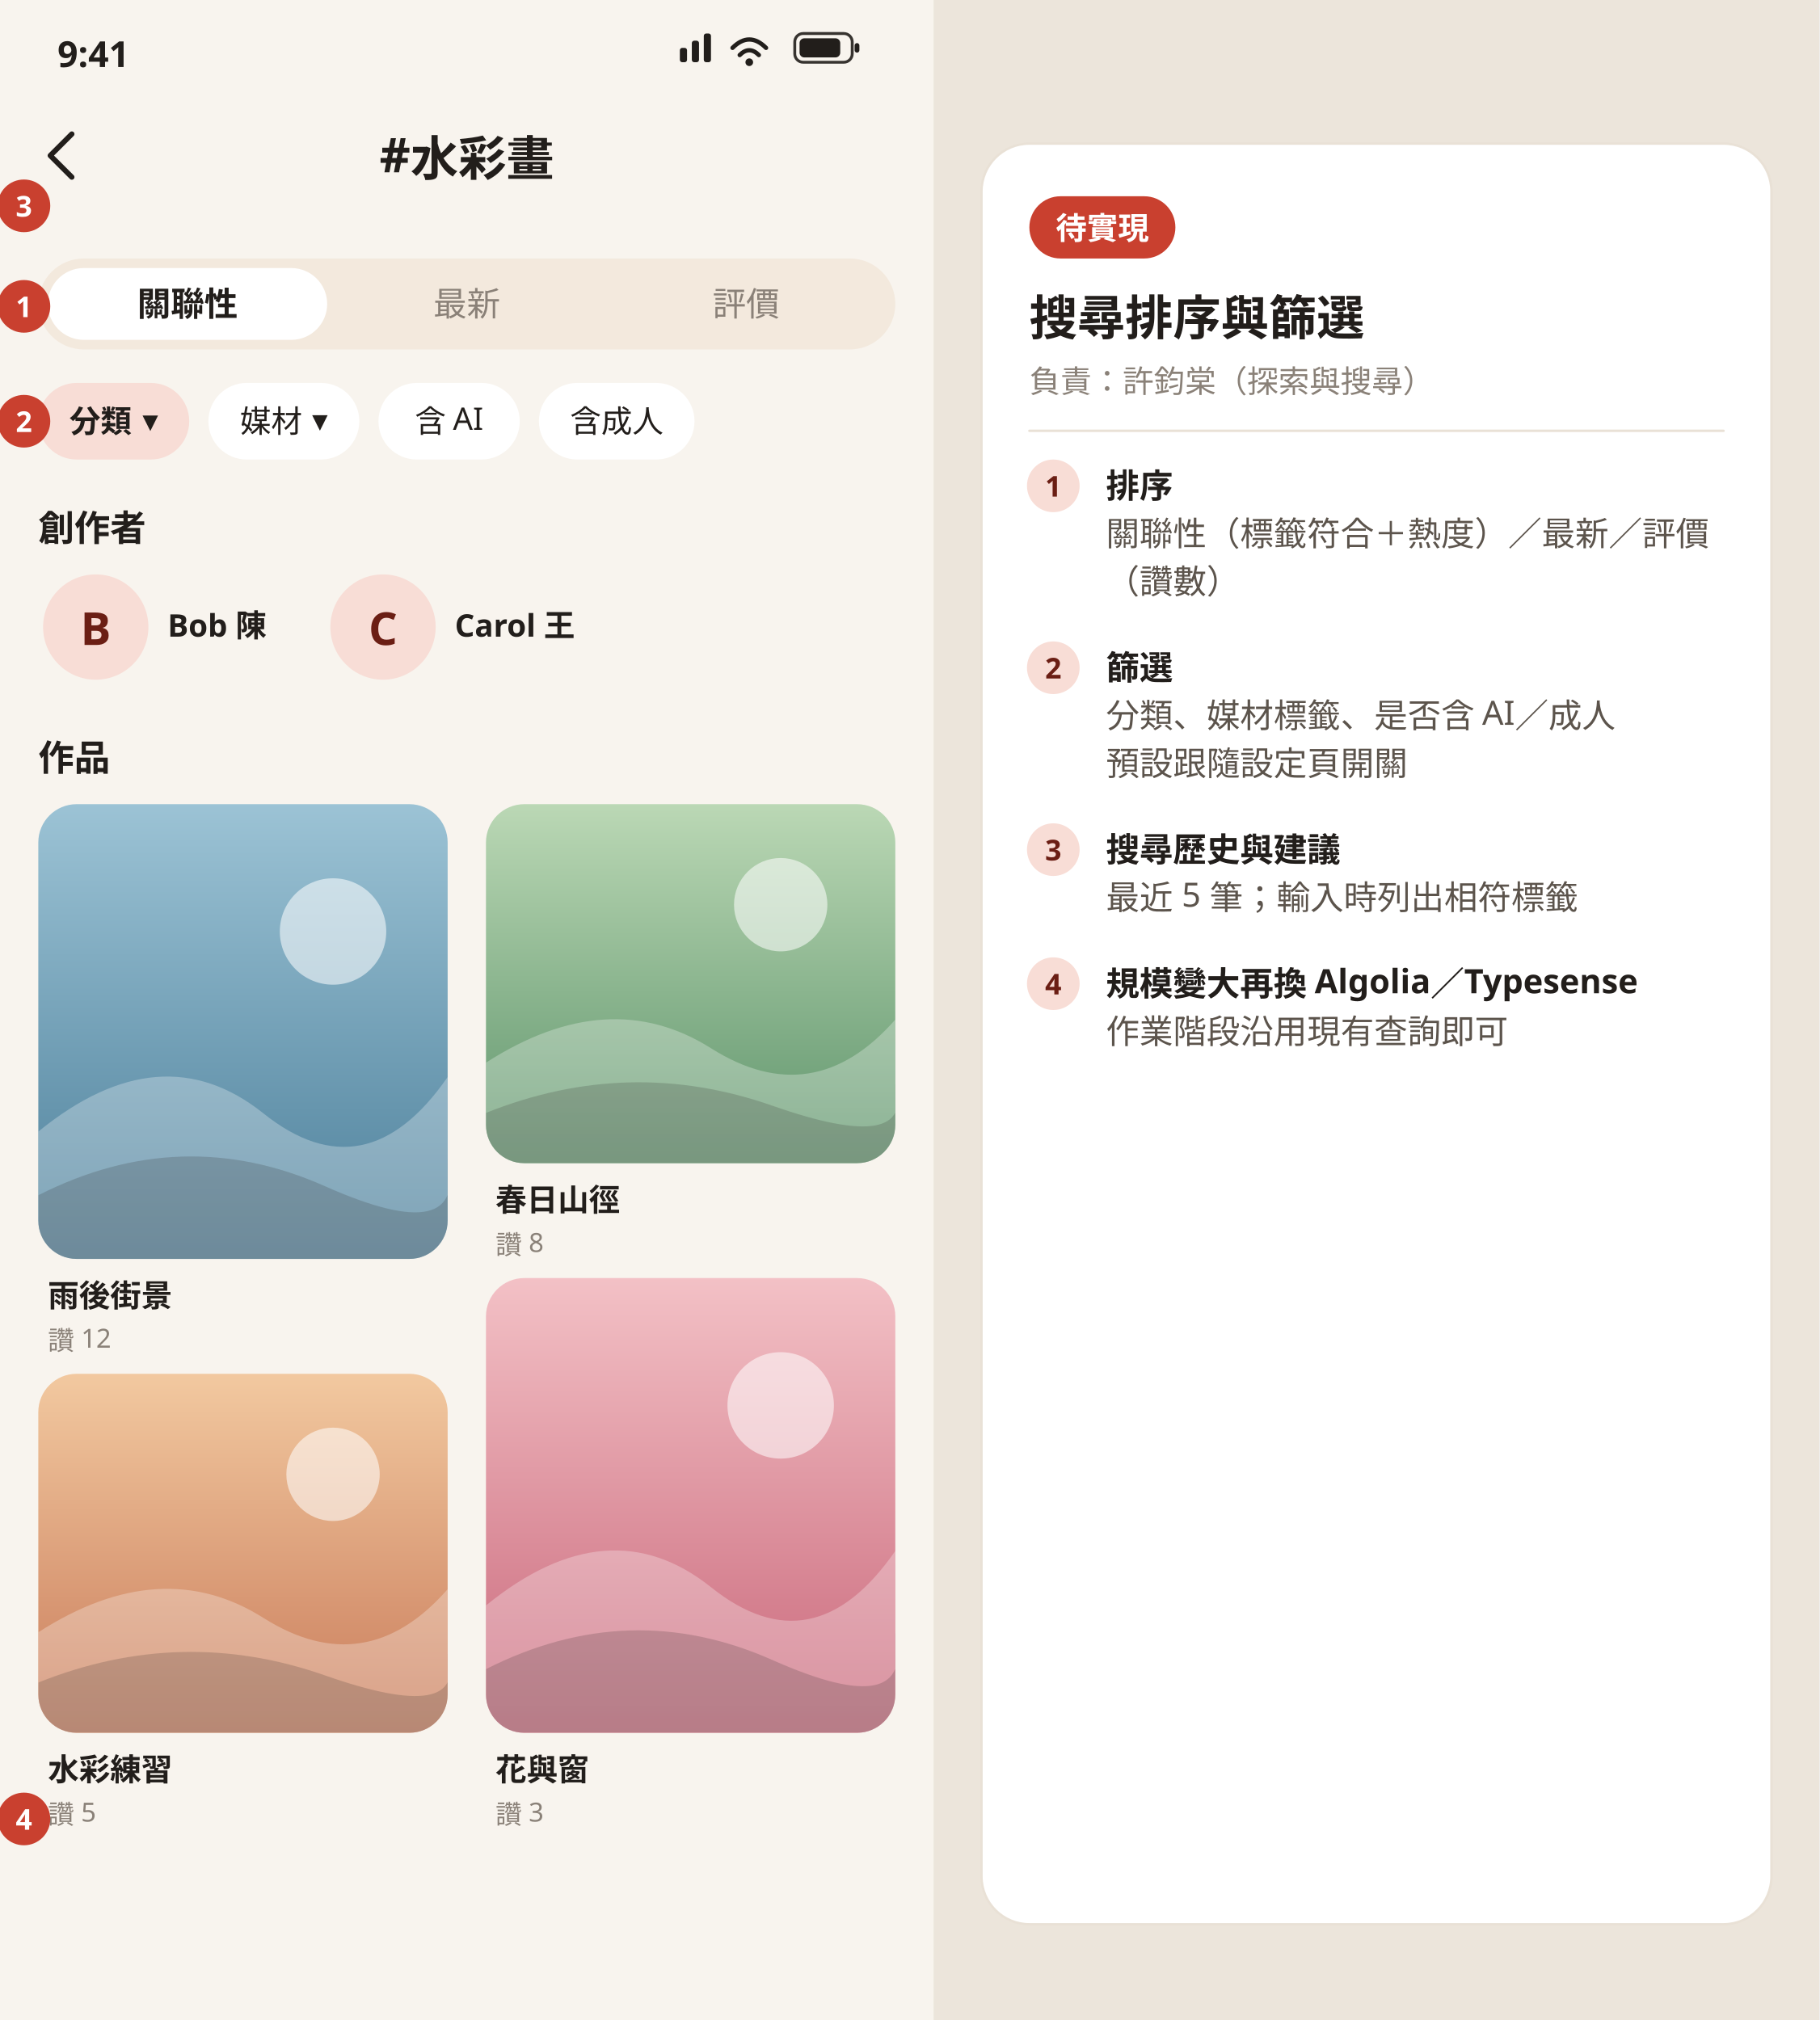
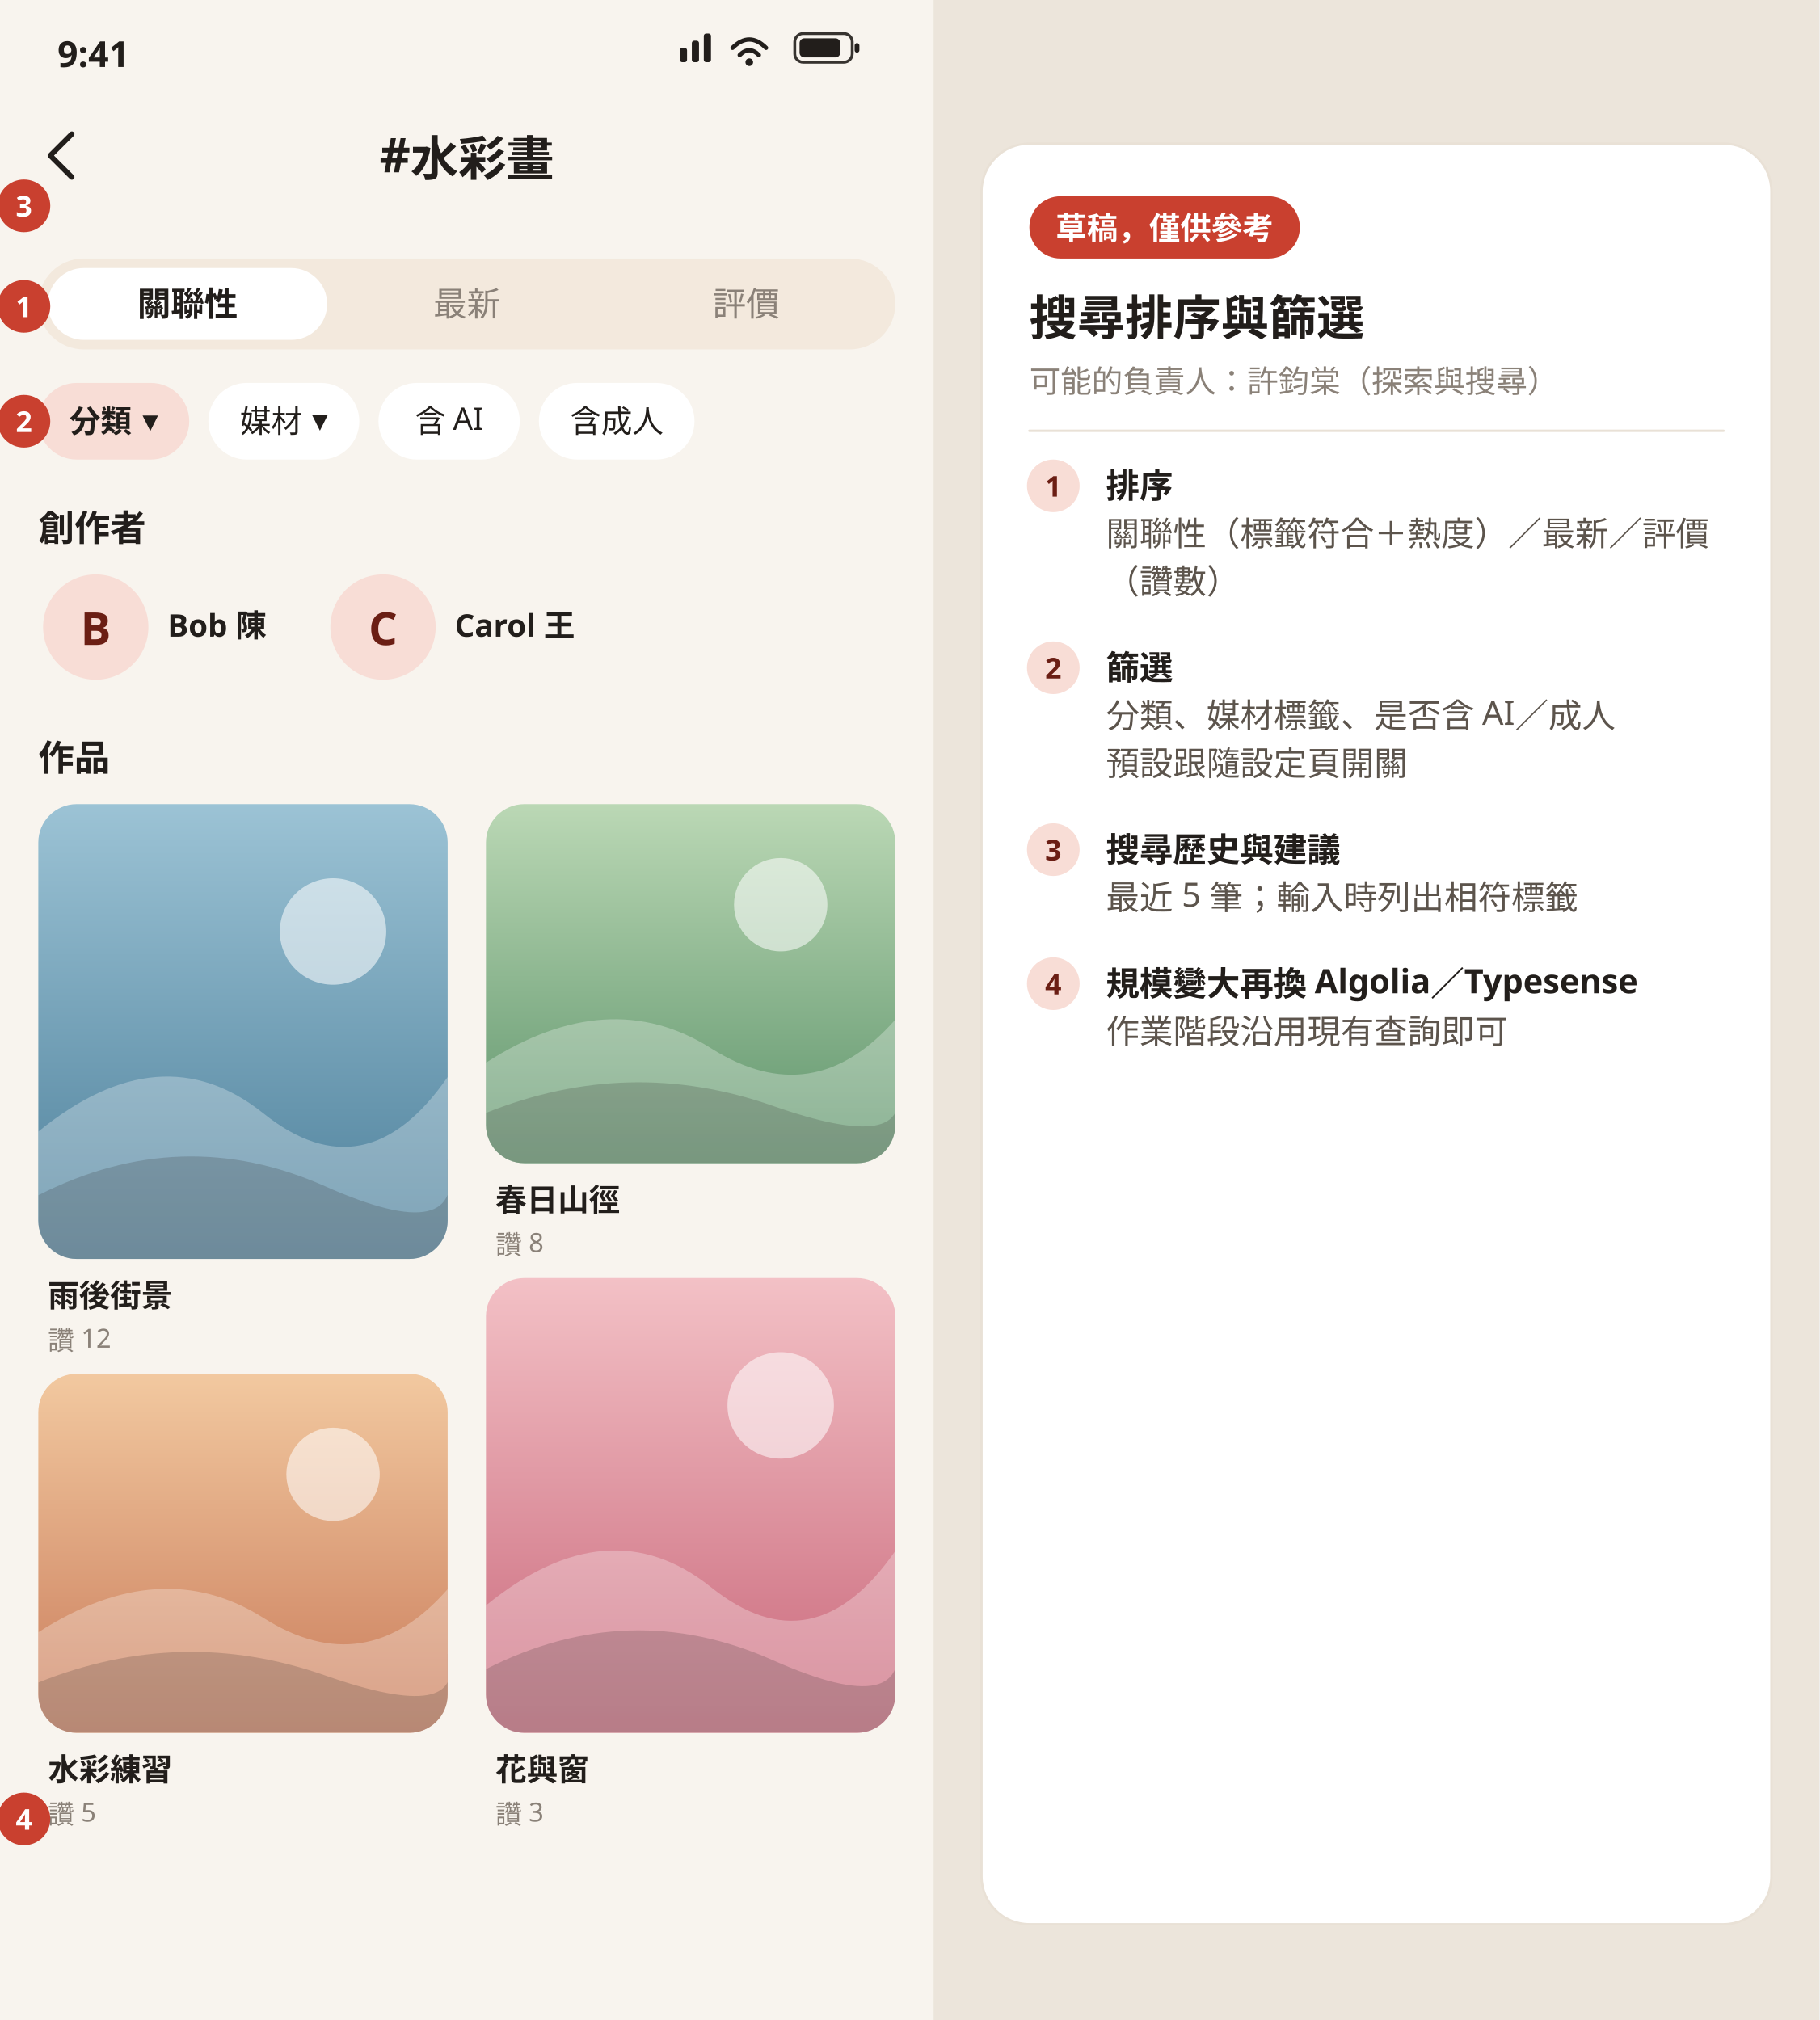
<svg xmlns="http://www.w3.org/2000/svg" width="760" height="844" viewBox="0 0 760 844" font-family="'Noto Sans TC','PingFang TC','Microsoft JhengHei',sans-serif">
  <defs>
    <filter id="p_search_filter-sh" x="-20%" y="-20%" width="140%" height="150%">
      <feDropShadow dx="0" dy="8" stdDeviation="10" flood-color="#221E1B" flood-opacity="0.07" />
    </filter>
    <filter id="p_search_filter-sh2" x="-30%" y="-30%" width="160%" height="180%">
      <feDropShadow dx="0" dy="4" stdDeviation="6" flood-color="#C9402F" flood-opacity="0.35" />
    </filter>
    <linearGradient id="p_search_filter-g1" x1="0" y1="0" x2="0" y2="1">
      <stop offset="0" stop-color="#9CC3D5" />
      <stop offset="1" stop-color="#4C7F9A" />
    </linearGradient>
    <clipPath id="p_search_filter-c2">
      <rect x="16" y="336" width="171" height="190" rx="16" />
    </clipPath>
    <linearGradient id="p_search_filter-g3" x1="0" y1="0" x2="0" y2="1">
      <stop offset="0" stop-color="#BBD8B5" />
      <stop offset="1" stop-color="#5E946B" />
    </linearGradient>
    <clipPath id="p_search_filter-c4">
      <rect x="203" y="336" width="171" height="150" rx="16" />
    </clipPath>
    <linearGradient id="p_search_filter-g5" x1="0" y1="0" x2="0" y2="1">
      <stop offset="0" stop-color="#F2C9A0" />
      <stop offset="1" stop-color="#C97B5A" />
    </linearGradient>
    <clipPath id="p_search_filter-c6">
      <rect x="16" y="574" width="171" height="150" rx="16" />
    </clipPath>
    <linearGradient id="p_search_filter-g7" x1="0" y1="0" x2="0" y2="1">
      <stop offset="0" stop-color="#F3C1C6" />
      <stop offset="1" stop-color="#C9677A" />
    </linearGradient>
    <clipPath id="p_search_filter-c8">
      <rect x="203" y="534" width="171" height="190" rx="16" />
    </clipPath>
  </defs>
  <rect x="0" y="0" width="760" height="844" rx="0" fill="#ECE5DB" id="canvas" />
  <rect x="0" y="0" width="390" height="844" rx="0" fill="#F8F4EE" id="background" />
-   <text x="24" y="28" font-size="15" font-weight="600" fill="#221E1B" text-anchor="start">9:41</text>
-   <rect x="284" y="20" width="3" height="6" rx="1" fill="#221E1B" />
-   <rect x="289" y="17" width="3" height="9" rx="1" fill="#221E1B" />
-   <rect x="294" y="14" width="3" height="12" rx="1" fill="#221E1B" />
-   <path d="M306 20 Q313 13 320 20" fill="none" stroke="#221E1B" stroke-width="1.8" stroke-linecap="round" stroke-linejoin="round" />
-   <path d="M309 23 Q313 19 317 23" fill="none" stroke="#221E1B" stroke-width="1.8" stroke-linecap="round" stroke-linejoin="round" />
-   <circle cx="313" cy="26" r="1.6" fill="#221E1B" />
-   <rect x="332" y="14" width="24" height="12" rx="3.5" fill="none" stroke="#221E1B" stroke-width="1.2" opacity="0.9" />
-   <rect x="334" y="16" width="17" height="8" rx="2" fill="#221E1B" />
-   <rect x="357" y="18" width="2" height="4" rx="1" fill="#221E1B" />
-   <path d="M30 74 L21 65 L30 56" fill="none" stroke="#221E1B" stroke-width="2.2" stroke-linecap="round" stroke-linejoin="round" />
-   <text x="195" y="72" font-size="20" font-weight="700" fill="#221E1B" text-anchor="middle">#水彩畫</text>
-   <rect x="16" y="108" width="358" height="38" rx="19.0" fill="#F3E9DD" />
-   <rect x="20.0" y="112" width="116.667" height="30" rx="15.0" fill="#FFFFFF" />
-   <rect x="20.0" y="112" width="116.667" height="30" rx="15.0" fill="none" />
-   <text x="78.333" y="132.0" font-size="14" font-weight="700" fill="#221E1B" text-anchor="middle">關聯性</text>
-   <text x="195" y="132.0" font-size="14" font-weight="500" fill="#8A8178" text-anchor="middle">最新</text>
-   <text x="311.667" y="132.0" font-size="14" font-weight="500" fill="#8A8178" text-anchor="middle">評價</text>
-   <rect x="16" y="160" width="63.05" height="32" rx="16.0" fill="#F8DDD6" />
-   <text x="47.525" y="180.68" font-size="13" font-weight="600" fill="#221E1B" text-anchor="middle">分類 ▾</text>
-   <rect x="87.05" y="160" width="63.05" height="32" rx="16.0" fill="#FFFFFF" />
-   <text x="118.575" y="180.68" font-size="13" font-weight="400" fill="#221E1B" text-anchor="middle">媒材 ▾</text>
-   <rect x="158.1" y="160" width="59.02" height="32" rx="16.0" fill="#FFFFFF" />
-   <text x="187.61" y="180.68" font-size="13" font-weight="400" fill="#221E1B" text-anchor="middle">含 AI</text>
-   <rect x="225.12" y="160" width="65.0" height="32" rx="16.0" fill="#FFFFFF" />
-   <text x="257.62" y="180.68" font-size="13" font-weight="400" fill="#221E1B" text-anchor="middle">含成人</text>
+   <g id="狀態列">
+     <text x="24" y="28" font-size="15" font-weight="600" fill="#221E1B" text-anchor="start">9:41</text>
+     <rect x="284" y="20" width="3" height="6" rx="1" fill="#221E1B" />
+     <rect x="289" y="17" width="3" height="9" rx="1" fill="#221E1B" />
+     <rect x="294" y="14" width="3" height="12" rx="1" fill="#221E1B" />
+     <path d="M306 20 Q313 13 320 20" fill="none" stroke="#221E1B" stroke-width="1.8" stroke-linecap="round" stroke-linejoin="round" />
+     <path d="M309 23 Q313 19 317 23" fill="none" stroke="#221E1B" stroke-width="1.8" stroke-linecap="round" stroke-linejoin="round" />
+     <circle cx="313" cy="26" r="1.6" fill="#221E1B" />
+     <rect x="332" y="14" width="24" height="12" rx="3.5" fill="none" stroke="#221E1B" stroke-width="1.2" opacity="0.9" />
+     <rect x="334" y="16" width="17" height="8" rx="2" fill="#221E1B" />
+     <rect x="357" y="18" width="2" height="4" rx="1" fill="#221E1B" />
+   </g>
+   <g id="頂部標題列 #水彩畫">
+     <path d="M30 74 L21 65 L30 56" fill="none" stroke="#221E1B" stroke-width="2.2" stroke-linecap="round" stroke-linejoin="round" />
+     <text x="195" y="72" font-size="20" font-weight="700" fill="#221E1B" text-anchor="middle">#水彩畫</text>
+   </g>
+   <g id="分段切換">
+     <rect x="16" y="108" width="358" height="38" rx="19.0" fill="#F3E9DD" />
+     <rect x="20.0" y="112" width="116.667" height="30" rx="15.0" fill="#FFFFFF" />
+     <rect x="20.0" y="112" width="116.667" height="30" rx="15.0" fill="none" />
+     <text x="78.333" y="132.0" font-size="14" font-weight="700" fill="#221E1B" text-anchor="middle">關聯性</text>
+     <text x="195" y="132.0" font-size="14" font-weight="500" fill="#8A8178" text-anchor="middle">最新</text>
+     <text x="311.667" y="132.0" font-size="14" font-weight="500" fill="#8A8178" text-anchor="middle">評價</text>
+   </g>
+   <g id="標籤 分類 ▾">
+     <rect x="16" y="160" width="63.05" height="32" rx="16.0" fill="#F8DDD6" />
+     <text x="47.525" y="180.68" font-size="13" font-weight="600" fill="#221E1B" text-anchor="middle">分類 ▾</text>
+   </g>
+   <g id="標籤 媒材 ▾">
+     <rect x="87.05" y="160" width="63.05" height="32" rx="16.0" fill="#FFFFFF" />
+     <text x="118.575" y="180.68" font-size="13" font-weight="400" fill="#221E1B" text-anchor="middle">媒材 ▾</text>
+   </g>
+   <g id="標籤 含 AI">
+     <rect x="158.1" y="160" width="59.02" height="32" rx="16.0" fill="#FFFFFF" />
+     <text x="187.61" y="180.68" font-size="13" font-weight="400" fill="#221E1B" text-anchor="middle">含 AI</text>
+   </g>
+   <g id="標籤 含成人">
+     <rect x="225.12" y="160" width="65.0" height="32" rx="16.0" fill="#FFFFFF" />
+     <text x="257.62" y="180.68" font-size="13" font-weight="400" fill="#221E1B" text-anchor="middle">含成人</text>
+   </g>
  <text x="16" y="226" font-size="15" font-weight="800" fill="#221E1B" text-anchor="start">創作者</text>
-   <circle cx="40" cy="262" r="22" fill="#F8DDD6" />
-   <text x="40" y="269.48" font-size="19" font-weight="700" fill="#6B1E14" text-anchor="middle">B</text>
+   <g id="頭像 B">
+     <circle cx="40" cy="262" r="22" fill="#F8DDD6" />
+     <text x="40" y="269.48" font-size="19" font-weight="700" fill="#6B1E14" text-anchor="middle">B</text>
+   </g>
  <text x="70" y="266" font-size="13" font-weight="600" fill="#221E1B" text-anchor="start">Bob 陳</text>
-   <circle cx="160" cy="262" r="22" fill="#F8DDD6" />
-   <text x="160" y="269.48" font-size="19" font-weight="700" fill="#6B1E14" text-anchor="middle">C</text>
+   <g id="頭像 C">
+     <circle cx="160" cy="262" r="22" fill="#F8DDD6" />
+     <text x="160" y="269.48" font-size="19" font-weight="700" fill="#6B1E14" text-anchor="middle">C</text>
+   </g>
  <text x="190" y="266" font-size="13" font-weight="600" fill="#221E1B" text-anchor="start">Carol 王</text>
  <text x="16" y="322" font-size="15" font-weight="800" fill="#221E1B" text-anchor="start">作品</text>
-   <g clip-path="url(#p_search_filter-c2)">
-     <rect x="16" y="336" width="171" height="190" rx="0" fill="url(#p_search_filter-g1)" />
-     <circle cx="139.12" cy="389.2" r="22.23" fill="#FFFFFF" opacity="0.55" />
-     <path d="M16 472.8 Q67.3 431.0 110.05 465.2 T187 450.0 V526 H16 Z" fill="#FFFFFF" opacity="0.28" />
-     <path d="M16 499.4 Q75.85 469.0 135.7 495.6 T187 484.2 V526 H16 Z" fill="#221E1B" opacity="0.18" />
+   <g id="作品圖（佔位）">
+     <g clip-path="url(#p_search_filter-c2)">
+       <rect x="16" y="336" width="171" height="190" rx="0" fill="url(#p_search_filter-g1)" />
+       <circle cx="139.12" cy="389.2" r="22.23" fill="#FFFFFF" opacity="0.55" />
+       <path d="M16 472.8 Q67.3 431.0 110.05 465.2 T187 450.0 V526 H16 Z" fill="#FFFFFF" opacity="0.28" />
+       <path d="M16 499.4 Q75.85 469.0 135.7 495.6 T187 484.2 V526 H16 Z" fill="#221E1B" opacity="0.18" />
+     </g>
  </g>
  <text x="20" y="546" font-size="13" font-weight="700" fill="#221E1B" text-anchor="start">雨後街景</text>
  <text x="20" y="564" font-size="11" font-weight="400" fill="#8A8178" text-anchor="start">讚 12</text>
-   <g clip-path="url(#p_search_filter-c4)">
-     <rect x="203" y="336" width="171" height="150" rx="0" fill="url(#p_search_filter-g3)" />
-     <circle cx="326.12" cy="378.0" r="19.5" fill="#FFFFFF" opacity="0.55" />
-     <path d="M203 444.0 Q254.3 411.0 297.05 438.0 T374 426.0 V486 H203 Z" fill="#FFFFFF" opacity="0.28" />
-     <path d="M203 465.0 Q262.85 441.0 322.7 462.0 T374 453.0 V486 H203 Z" fill="#221E1B" opacity="0.18" />
+   <g id="作品圖（佔位）">
+     <g clip-path="url(#p_search_filter-c4)">
+       <rect x="203" y="336" width="171" height="150" rx="0" fill="url(#p_search_filter-g3)" />
+       <circle cx="326.12" cy="378.0" r="19.5" fill="#FFFFFF" opacity="0.55" />
+       <path d="M203 444.0 Q254.3 411.0 297.05 438.0 T374 426.0 V486 H203 Z" fill="#FFFFFF" opacity="0.28" />
+       <path d="M203 465.0 Q262.85 441.0 322.7 462.0 T374 453.0 V486 H203 Z" fill="#221E1B" opacity="0.18" />
+     </g>
  </g>
  <text x="207" y="506" font-size="13" font-weight="700" fill="#221E1B" text-anchor="start">春日山徑</text>
  <text x="207" y="524" font-size="11" font-weight="400" fill="#8A8178" text-anchor="start">讚 8</text>
-   <g clip-path="url(#p_search_filter-c6)">
-     <rect x="16" y="574" width="171" height="150" rx="0" fill="url(#p_search_filter-g5)" />
-     <circle cx="139.12" cy="616.0" r="19.5" fill="#FFFFFF" opacity="0.55" />
-     <path d="M16 682.0 Q67.3 649.0 110.05 676.0 T187 664.0 V724 H16 Z" fill="#FFFFFF" opacity="0.28" />
-     <path d="M16 703.0 Q75.85 679.0 135.7 700.0 T187 691.0 V724 H16 Z" fill="#221E1B" opacity="0.18" />
+   <g id="作品圖（佔位）">
+     <g clip-path="url(#p_search_filter-c6)">
+       <rect x="16" y="574" width="171" height="150" rx="0" fill="url(#p_search_filter-g5)" />
+       <circle cx="139.12" cy="616.0" r="19.5" fill="#FFFFFF" opacity="0.55" />
+       <path d="M16 682.0 Q67.3 649.0 110.05 676.0 T187 664.0 V724 H16 Z" fill="#FFFFFF" opacity="0.28" />
+       <path d="M16 703.0 Q75.85 679.0 135.7 700.0 T187 691.0 V724 H16 Z" fill="#221E1B" opacity="0.18" />
+     </g>
  </g>
  <text x="20" y="744" font-size="13" font-weight="700" fill="#221E1B" text-anchor="start">水彩練習</text>
  <text x="20" y="762" font-size="11" font-weight="400" fill="#8A8178" text-anchor="start">讚 5</text>
-   <g clip-path="url(#p_search_filter-c8)">
-     <rect x="203" y="534" width="171" height="190" rx="0" fill="url(#p_search_filter-g7)" />
-     <circle cx="326.12" cy="587.2" r="22.23" fill="#FFFFFF" opacity="0.55" />
-     <path d="M203 670.8 Q254.3 629.0 297.05 663.2 T374 648.0 V724 H203 Z" fill="#FFFFFF" opacity="0.28" />
-     <path d="M203 697.4 Q262.85 667.0 322.7 693.6 T374 682.2 V724 H203 Z" fill="#221E1B" opacity="0.18" />
+   <g id="作品圖（佔位）">
+     <g clip-path="url(#p_search_filter-c8)">
+       <rect x="203" y="534" width="171" height="190" rx="0" fill="url(#p_search_filter-g7)" />
+       <circle cx="326.12" cy="587.2" r="22.23" fill="#FFFFFF" opacity="0.55" />
+       <path d="M203 670.8 Q254.3 629.0 297.05 663.2 T374 648.0 V724 H203 Z" fill="#FFFFFF" opacity="0.28" />
+       <path d="M203 697.4 Q262.85 667.0 322.7 693.6 T374 682.2 V724 H203 Z" fill="#221E1B" opacity="0.18" />
+     </g>
  </g>
  <text x="207" y="744" font-size="13" font-weight="700" fill="#221E1B" text-anchor="start">花與窗</text>
  <text x="207" y="762" font-size="11" font-weight="400" fill="#8A8178" text-anchor="start">讚 3</text>
  <circle cx="10" cy="128" r="11" fill="#C9402F" />
  <text x="10" y="132.5" font-size="12" font-weight="700" fill="#FFFFFF" text-anchor="middle">1</text>
  <circle cx="10" cy="176" r="11" fill="#C9402F" />
  <text x="10" y="180.5" font-size="12" font-weight="700" fill="#FFFFFF" text-anchor="middle">2</text>
  <circle cx="10" cy="86" r="11" fill="#C9402F" />
  <text x="10" y="90.5" font-size="12" font-weight="700" fill="#FFFFFF" text-anchor="middle">3</text>
  <circle cx="10" cy="760" r="11" fill="#C9402F" />
  <text x="10" y="764.5" font-size="12" font-weight="700" fill="#FFFFFF" text-anchor="middle">4</text>
  <rect x="410" y="60" width="330" height="744" rx="20" fill="#FFFFFF" stroke="#E9E1D6" stroke-width="1" />
-   <rect x="430" y="82" width="61.0" height="26" rx="13" fill="#C9402F" />
-   <text x="441" y="100" font-size="13" font-weight="700" fill="#FFFFFF" text-anchor="start">待實現</text>
+   <rect x="430" y="82" width="113.0" height="26" rx="13" fill="#C9402F" />
+   <text x="441" y="100" font-size="13" font-weight="700" fill="#FFFFFF" text-anchor="start">草稿，僅供參考</text>
  <text x="430" y="140" font-size="20" font-weight="800" fill="#221E1B" text-anchor="start">搜尋排序與篩選</text>
-   <text x="430" y="164" font-size="13" font-weight="500" fill="#8A8178" text-anchor="start">負責：許鈞棠（探索與搜尋）</text>
+   <text x="430" y="164" font-size="13" font-weight="500" fill="#8A8178" text-anchor="start">可能的負責人：許鈞棠（探索與搜尋）</text>
  <line x1="430" y1="180" x2="720" y2="180" stroke="#E9E1D6" stroke-width="1" stroke-linecap="round" />
  <circle cx="440" cy="203" r="11" fill="#F8DDD6" />
  <text x="440" y="207.5" font-size="12" font-weight="700" fill="#6B1E14" text-anchor="middle">1</text>
  <text x="462" y="208" font-size="14" font-weight="700" fill="#221E1B" text-anchor="start">排序</text>
  <text x="462" y="228" font-size="14" font-weight="400" fill="#5C544C" text-anchor="start">關聯性（標籤符合＋熱度）／最新／評價</text>
  <text x="462" y="248" font-size="14" font-weight="400" fill="#5C544C" text-anchor="start">（讚數）</text>
  <circle cx="440" cy="279" r="11" fill="#F8DDD6" />
  <text x="440" y="283.5" font-size="12" font-weight="700" fill="#6B1E14" text-anchor="middle">2</text>
  <text x="462" y="284" font-size="14" font-weight="700" fill="#221E1B" text-anchor="start">篩選</text>
  <text x="462" y="304" font-size="14" font-weight="400" fill="#5C544C" text-anchor="start">分類、媒材標籤、是否含 AI／成人</text>
  <text x="462" y="324" font-size="14" font-weight="400" fill="#5C544C" text-anchor="start">預設跟隨設定頁開關</text>
  <circle cx="440" cy="355" r="11" fill="#F8DDD6" />
  <text x="440" y="359.5" font-size="12" font-weight="700" fill="#6B1E14" text-anchor="middle">3</text>
  <text x="462" y="360" font-size="14" font-weight="700" fill="#221E1B" text-anchor="start">搜尋歷史與建議</text>
  <text x="462" y="380" font-size="14" font-weight="400" fill="#5C544C" text-anchor="start">最近 5 筆；輸入時列出相符標籤</text>
  <circle cx="440" cy="411" r="11" fill="#F8DDD6" />
  <text x="440" y="415.5" font-size="12" font-weight="700" fill="#6B1E14" text-anchor="middle">4</text>
  <text x="462" y="416" font-size="14" font-weight="700" fill="#221E1B" text-anchor="start">規模變大再換 Algolia／Typesense</text>
  <text x="462" y="436" font-size="14" font-weight="400" fill="#5C544C" text-anchor="start">作業階段沿用現有查詢即可</text>
</svg>
